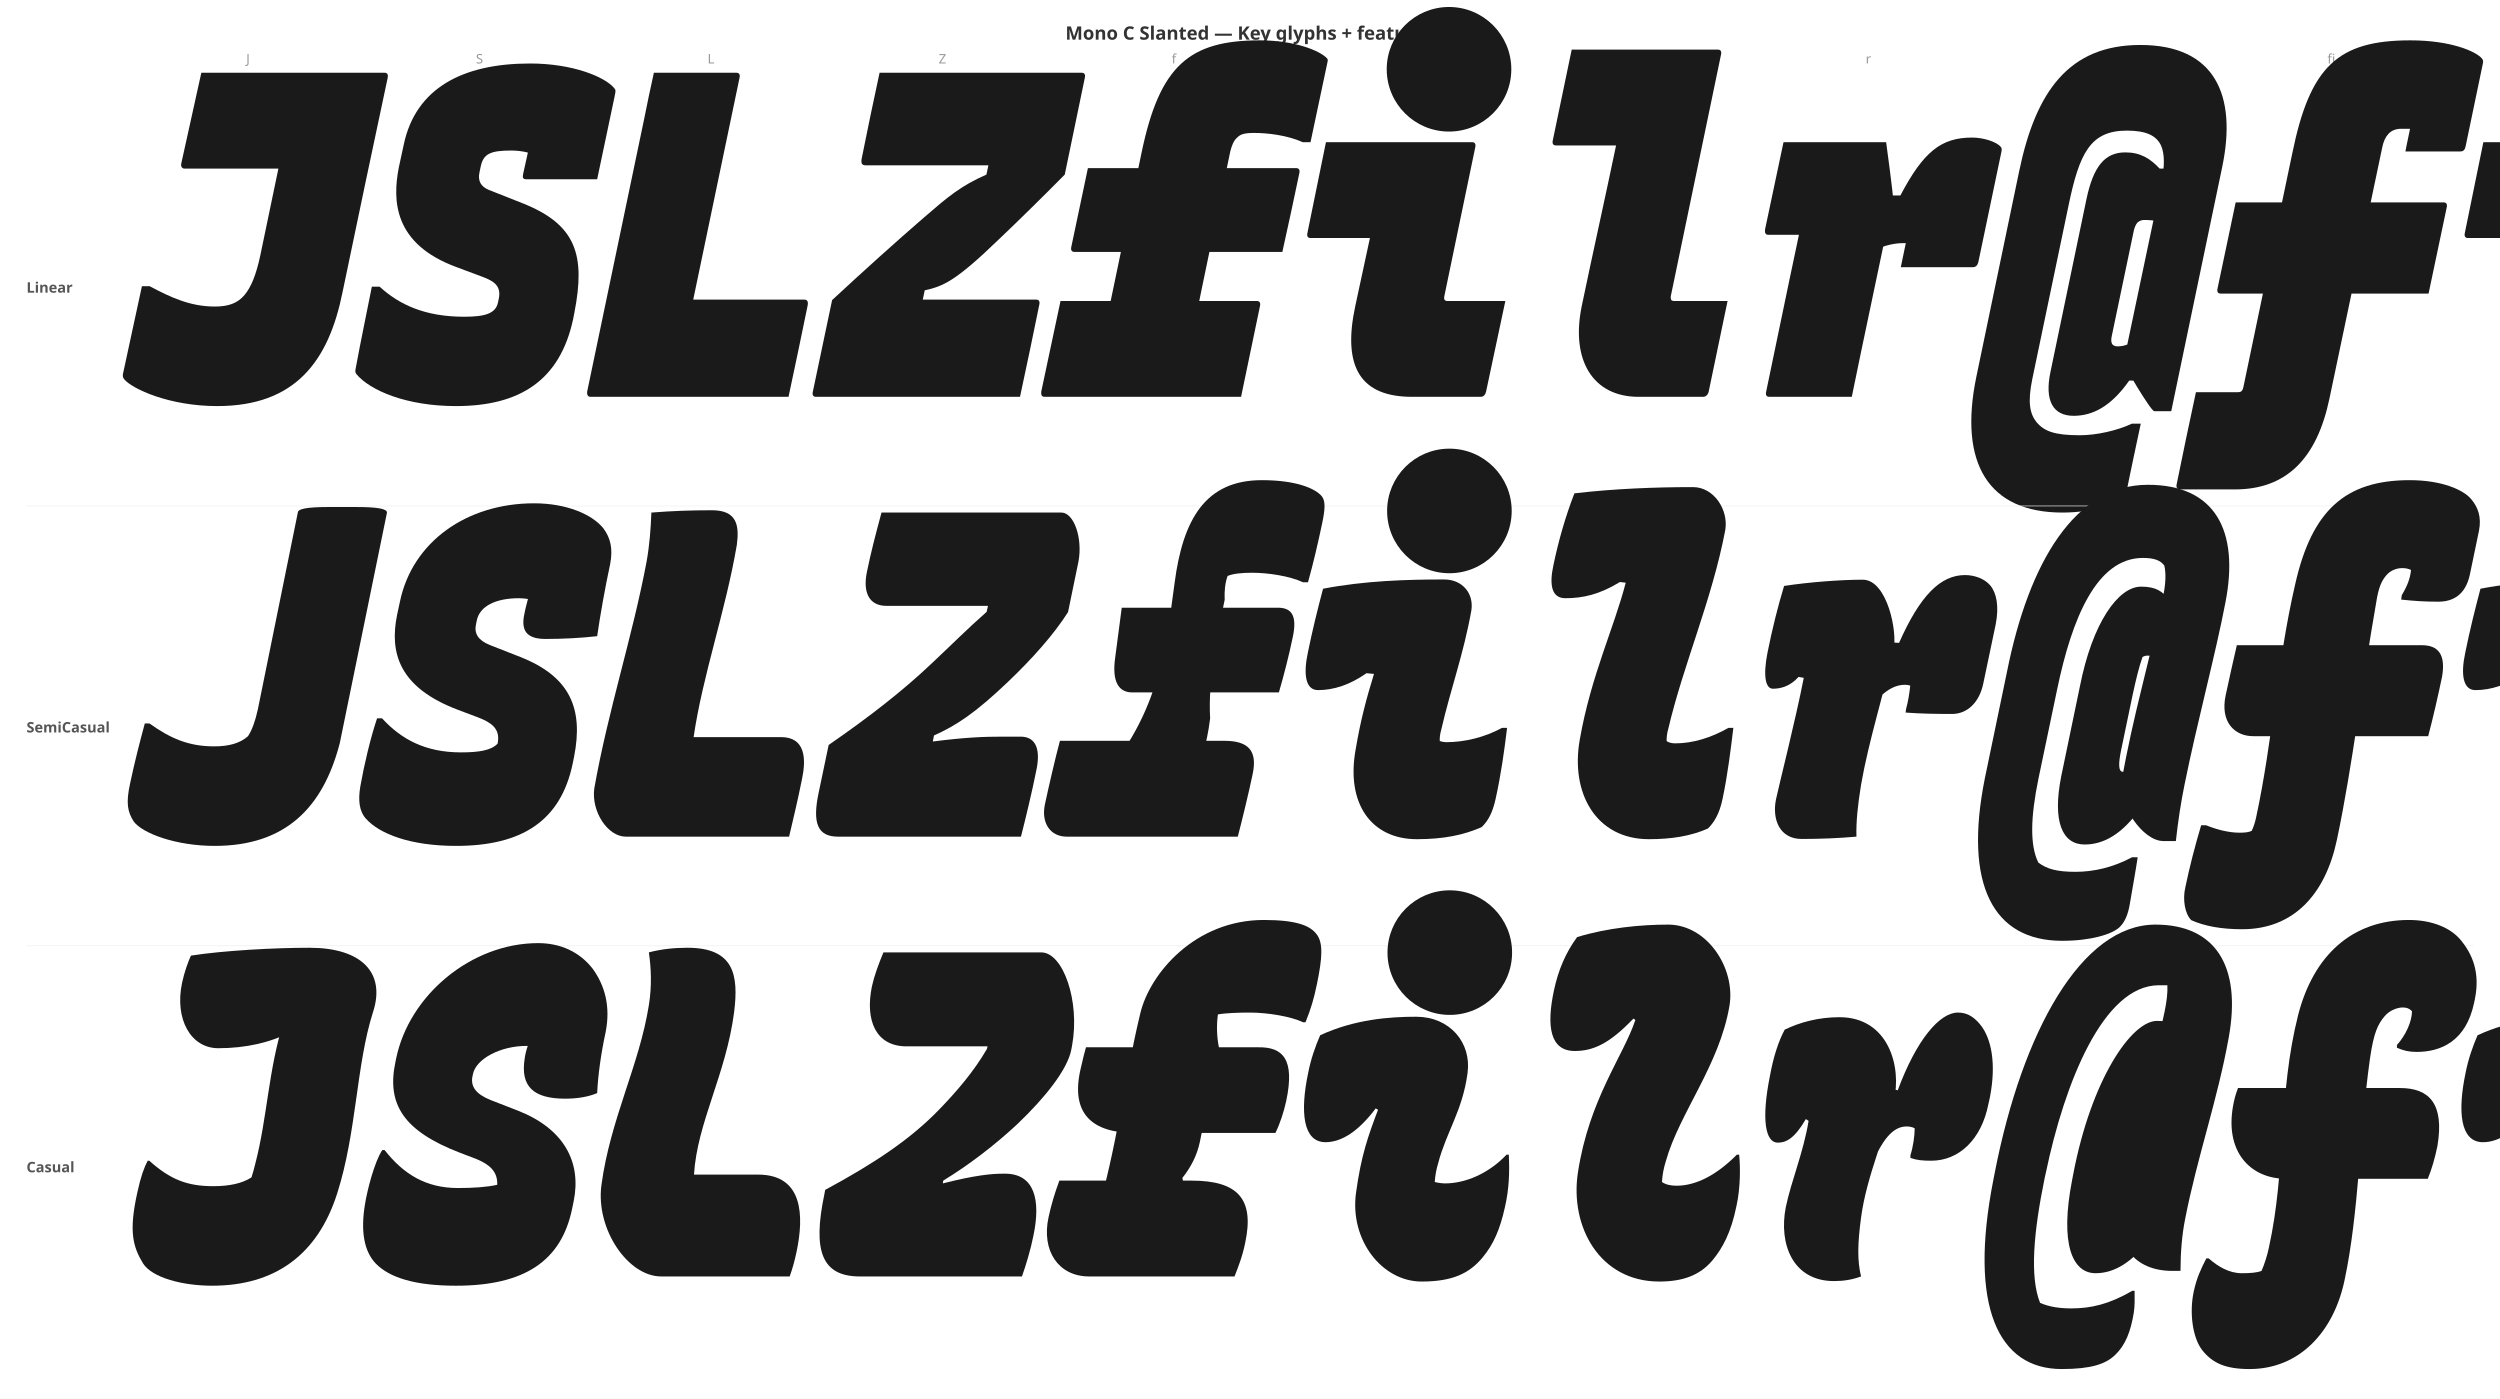
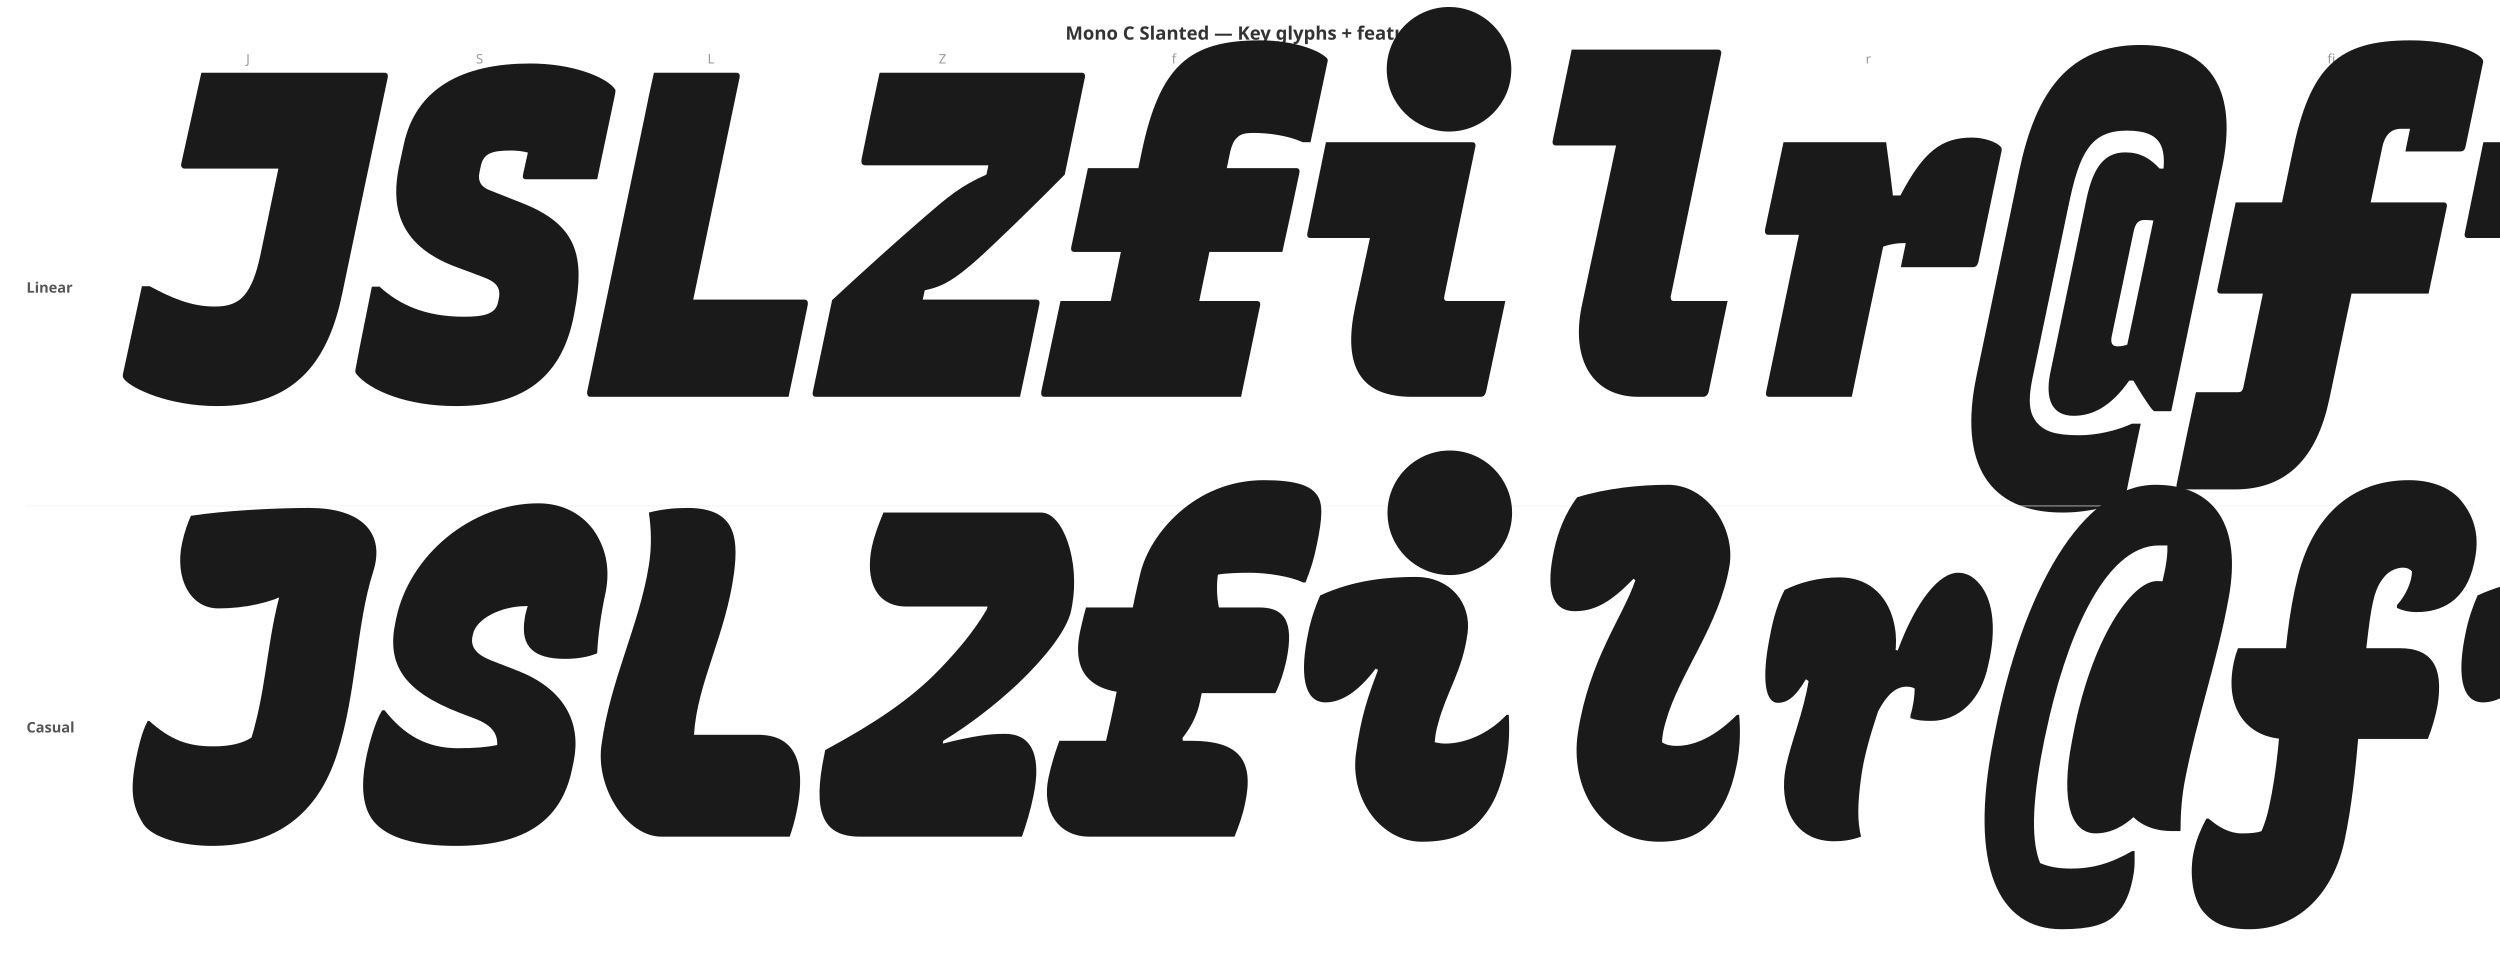
- <svg xmlns="http://www.w3.org/2000/svg" width="1890.0" height="1057.5" viewBox="0 0 1890.0 1057.5">
+ <svg xmlns="http://www.w3.org/2000/svg" width="1890.0" height="725.0" viewBox="0 0 1890.0 725.0">
  <rect width="100%" height="100%" fill="white" />
  <text x="945.0" y="30" text-anchor="middle" font-size="14" font-family="sans-serif" font-weight="bold" fill="#333">Mono C Slanted — Key glyphs + features</text>
  <text x="187.5" y="48" text-anchor="middle" font-size="10" font-family="sans-serif" fill="#999">J</text>
  <text x="362.5" y="48" text-anchor="middle" font-size="10" font-family="sans-serif" fill="#999">S</text>
  <text x="537.5" y="48" text-anchor="middle" font-size="10" font-family="sans-serif" fill="#999">L</text>
  <text x="712.5" y="48" text-anchor="middle" font-size="10" font-family="sans-serif" fill="#999">Z</text>
  <text x="887.5" y="48" text-anchor="middle" font-size="10" font-family="sans-serif" fill="#999">f</text>
  <text x="1062.5" y="48" text-anchor="middle" font-size="10" font-family="sans-serif" fill="#999">i</text>
  <text x="1237.5" y="48" text-anchor="middle" font-size="10" font-family="sans-serif" fill="#999">l</text>
  <text x="1412.5" y="48" text-anchor="middle" font-size="10" font-family="sans-serif" fill="#999">r</text>
  <text x="1587.5" y="48" text-anchor="middle" font-size="10" font-family="sans-serif" fill="#999">@</text>
  <text x="1762.5" y="48" text-anchor="middle" font-size="10" font-family="sans-serif" fill="#999">fi</text>
  <text x="20" y="221.25" font-size="11" font-family="sans-serif" font-weight="bold" fill="#555">Linear</text>
  <path d="M162.417 231.75C143.75 231.75 128.875 224.75 113.125 216.35H107.292C102.625 238.4 97.667 260.45 93.0 282.5C92.708 283.9 92.708 285.3 93.875 286.7C100.0 294.05 128.0 307.0 164.167 307.0C223.375 307.0 248.458 273.05 258.958 220.9C270.625 164.55 281.417 113.8 293.083 58.85C293.667 56.05 292.5 55 290.75 55C244.667 55 198.292 55 152.208 55C147.25 77.75 142.0 100.85 137.042 123.6C136.458 126.05 137.917 127.45 139.375 127.45C165.917 127.45 192.75 127.45 219.292 127.45L208.208 123.6L215.5 132.0L212.583 117.3C207.333 142.5 202.083 167.7 196.833 192.9C193.625 207.95 189.833 217.05 184.875 223.0C179.625 229.3 172.625 231.75 162.417 231.75Z" fill="#1a1a1a" />
  <path d="M400.708 48C349.375 48 314.375 66.9 305.333 108.9L301.542 126.4C296.583 151.6 297.458 184.5 345.292 202.0L363.083 208.65C371.542 211.8 379.417 214.95 377.083 225.8L376.5 228.6C374.75 237.0 366.875 239.45 350.833 239.45C321.375 239.45 301.833 230.35 286.958 216.7H281.125C277.042 237.35 272.667 258.0 268.875 278.65C268.583 280.05 268.292 281.45 269.458 282.85C279.667 295.1 307.083 307.0 344.708 307.0C392.833 307.0 423.458 287.75 433.375 240.85L434.25 236.3C442.708 192.9 435.708 169.8 395.167 153.7L369.5 143.55C363.667 141.1 361.042 136.9 362.5 130.25L363.375 126.05C365.417 116.25 370.667 113.8 386.708 113.8C394.875 113.8 403.333 115.9 408.0 119.05L401.583 104.0C399.542 113.1 397.5 122.2 395.458 131.65C394.875 134.45 395.458 135.5 397.792 135.5C414.125 135.5 433.667 135.5 451.458 135.5C455.833 114.85 460.208 93.85 464.583 73.2C465.458 68.65 465.75 68.3 464.292 66.55C457.292 58.15 433.083 48 400.708 48Z" fill="#1a1a1a" />
  <path d="M446.208 300.0H596.125C602.542 269.55 604.583 260.45 610.417 231.75C611.292 227.9 610.417 226.5 607.792 226.5H524.083C535.458 171.9 547.708 113.45 559.083 58.85C559.667 56.4 558.792 55 556.75 55C534.875 55 516.208 55 494.333 55C491.708 66.55 489.375 78.1 487.042 89.65C472.75 158.25 458.167 227.55 443.875 296.15C443.583 298.25 444.458 300.0 446.208 300.0Z" fill="#1a1a1a" />
  <path d="M771.125 300.0C776.083 276.9 781.042 253.45 785.708 230.35C786.292 227.9 785.417 226.5 783.375 226.5H757.708C737.292 226.5 722.417 226.5 697.625 226.5L699.083 219.5C713.083 216.35 722.125 212.85 755.083 181.0C770.542 166.3 786.583 150.55 804.958 132.0L820.125 58.85C820.708 56.4 819.833 55 817.792 55H664.958C659.708 79.5 655.917 97.35 651.542 119.4C650.667 123.6 651.542 125.0 654.75 125.0H711.917C730.583 125.0 721.833 125.0 747.208 125.0L745.75 132.0C726.5 140.4 716.583 148.8 698.792 164.2C676.917 183.1 653.292 204.45 629.083 226.85L614.5 296.15C613.917 298.6 614.792 300.0 616.833 300.0Z" fill="#1a1a1a" />
  <path d="M952.542 30.5C899.167 30.5 876.708 49.4 863.0 115.55C853.375 161.75 840.542 223.35 830.917 269.55H903.542L901.792 251.0C903.833 241.55 905.292 234.55 907.625 222.65C915.208 186.6 922.5 150.55 930.083 114.5C931.25 109.95 932.708 106.1 935.333 104.0C937.667 101.55 940.583 100.5 948.167 100.5C958.375 100.5 973.25 102.25 984.917 107.5H990.75C995.125 87.2 999.208 67.25 1003.583 46.95C1003.875 45.9 1003.875 44.85 1003.292 44.15C997.75 38.2 978.5 30.5 952.542 30.5ZM822.458 127.1C818.442 146.38 814.0 167.35 809.917 186.6C809.333 189.05 810.208 190.45 812.25 190.45H969.458C973.833 170.5 978.208 150.9 982.292 130.95C982.875 128.5 982.0 127.1 979.958 127.1ZM801.75 227.55C798.25 244.0 790.667 279.7 787.167 296.15C786.875 298.6 787.75 300.0 789.5 300.0H938.25C941.7 283.438 949.042 247.85 952.542 231.4C953.125 228.95 952.25 227.55 950.208 227.55Z" fill="#1a1a1a" />
  <path d="M1002.417 107.5C997.75 130.25 993.083 153.35 988.417 176.1C987.833 178.55 988.708 179.95 990.75 179.95C1002.417 179.95 1014.375 179.95 1026.042 179.95H1035.667C1031.875 197.1 1028.375 214.25 1024.583 231.4C1014.667 277.6 1028.667 300.0 1067.458 300.0C1084.667 300.0 1102.167 300.0 1119.375 300.0C1121.417 300.0 1122.875 298.6 1123.458 296.15C1128.417 273.4 1133.083 250.3 1138.042 227.55H1132.208C1119.667 227.55 1106.542 227.55 1094.0 227.55C1093.125 227.55 1092.542 227.2 1092.25 226.85C1091.667 226.15 1091.667 225.1 1091.958 223.7C1099.833 186.25 1107.417 148.8 1115.292 111.35C1115.875 108.9 1115.0 107.5 1112.958 107.5C1076.208 107.5 1039.167 107.5 1002.417 107.5ZM1048.366 52.375C1048.366 78.384 1069.449 99.468 1095.458 99.468C1121.468 99.468 1142.551 78.384 1142.551 52.375C1142.551 26.366 1121.468 5.283 1095.458 5.283C1069.449 5.283 1048.366 26.366 1048.366 52.375Z" fill="#1a1a1a" />
  <path d="M1188.208 37.5C1183.542 60.25 1178.583 83.35 1173.917 106.1C1173.333 108.55 1174.208 109.95 1176.25 109.95C1188.792 109.95 1201.625 109.95 1214.458 109.95H1221.75C1213.292 150.55 1204.25 190.8 1195.792 231.4C1187.333 272.35 1204.25 300.0 1238.667 300.0C1255.0 300.0 1271.333 300.0 1287.667 300.0C1289.417 300.0 1291.167 298.6 1291.75 296.15C1296.417 273.4 1301.375 250.3 1306.042 227.55H1300.5C1288.833 227.55 1277.167 227.55 1265.5 227.55C1264.625 227.55 1263.75 227.2 1263.458 226.85C1263.167 226.15 1262.875 225.1 1263.167 223.7C1275.708 163.15 1288.542 101.9 1301.083 41.35C1301.667 38.9 1300.792 37.5 1298.75 37.5C1262.0 37.5 1224.958 37.5 1188.208 37.5Z" fill="#1a1a1a" />
  <path d="M1348.333 107.5C1343.667 129.55 1339.0 151.6 1334.333 173.65C1334.042 176.1 1334.917 177.5 1336.667 177.5C1341.042 177.5 1349.5 177.5 1354.167 177.5H1360.0C1351.542 217.05 1335.792 293.7 1335.208 296.15C1334.625 298.6 1335.5 300.0 1337.542 300.0C1358.25 300.0 1379.25 300.0 1399.958 300.0C1402.292 288.8 1404.625 277.25 1406.958 266.05C1414.542 230.0 1422.125 193.95 1431.167 150.9C1431.75 150.2 1425.917 107.5 1425.917 107.5C1407.833 107.5 1373.125 107.5 1348.333 107.5ZM1490.958 104.0C1467.625 104.0 1454.208 114.5 1436.708 147.75H1419.792L1409.875 192.9C1421.25 186.25 1430.467 183.8 1439.042 183.8C1439.625 183.8 1440.5 183.8 1440.792 183.8C1439.625 189.05 1438.75 193.95 1437.583 199.2L1437.0 202.0C1455.375 202.0 1473.167 202.0 1491.542 202.0C1493.583 202.0 1495.042 200.6 1495.625 198.15L1513.125 114.5C1513.417 113.1 1513.417 112.05 1512.542 111.0C1509.333 107.15 1499.417 104.0 1490.958 104.0Z" fill="#1a1a1a" />
  <path d="M1526.542 129.2 1494.167 284.6C1480.458 350.75 1503.5 387.5 1559.208 387.5C1581.375 387.5 1601.5 381.2 1605.583 377.7C1606.167 377.0 1606.75 375.95 1607.042 374.9C1608.5 366.85 1616.667 328.35 1618.417 320.3H1611.708C1600.625 325.55 1584.875 329.05 1572.333 329.05C1552.792 329.05 1545.5 325.9 1539.667 319.25C1534.708 312.95 1532.667 304.55 1536.458 286.35L1563.875 155.1C1572.042 115.9 1580.208 98.75 1607.917 98.75C1622.792 98.75 1630.375 102.6 1633.875 110.3C1636.5 116.6 1636.5 125.7 1634.167 137.25C1623.083 190.45 1616.375 221.25 1605.292 274.45C1605.292 275.5 1626.0 310.85 1628.625 310.85H1641.458C1644.667 295.45 1647.875 280.05 1651.083 264.65C1660.708 218.45 1673.25 158.6 1679.958 126.4C1691.333 72.15 1674.708 34.0 1618.125 34.0C1564.167 34.0 1539.083 69 1526.542 129.2ZM1628.625 242.6C1618.417 255.55 1610.25 261.85 1600.917 261.85C1596.542 261.85 1595.375 259.05 1596.542 253.8L1613.167 174.35C1613.75 171.9 1614.625 169.8 1615.792 168.4C1617.25 167.0 1619.0 166.3 1621.042 166.3C1628.625 166.3 1636.792 167.7 1643.208 171.55L1652.542 127.45H1632.708C1625.417 119.75 1618.125 115.2 1606.75 115.2C1591.292 115.2 1582.542 125.7 1577.292 150.9L1550.167 281.1C1545.5 303.15 1552.208 314.35 1567.667 314.35C1581.667 314.35 1595.667 307.7 1609.667 287.75H1619.292Z" fill="#1a1a1a" />
  <path d="M1660.125 296.5C1655.167 319.6 1650.208 343.05 1645.542 366.15C1644.958 368.6 1646.125 370.0 1647.875 370.0C1660.708 370.0 1676.75 370.0 1689.583 370.0C1728.083 370.0 1751.417 347.25 1761.042 301.4C1773.875 240.15 1788.167 172.25 1801.0 111.35C1801.843 106.969 1803.512 103.462 1805.667 101.2C1808.184 98.557 1811.245 97.35 1815.583 97.35C1817.722 97.35 1819.861 97.35 1822.0 97.35C1820.833 102.6 1820.542 104.35 1819.375 109.95L1818.5 114.5C1833.759 114.5 1844.658 114.5 1859.917 114.5C1862.542 114.5 1863.417 113.1 1864.0 110.65L1877.125 47.65C1877.417 45.9 1877.125 45.2 1876.25 44.15C1871.875 38.9 1852.917 30.5 1822.292 30.5C1767.458 30.5 1746.458 50.1 1733.042 115.55C1720.792 173.65 1708.25 234.2 1696.0 292.65C1695.708 294.05 1695.417 294.75 1694.833 295.45C1694.25 296.15 1693.375 296.5 1691.625 296.5C1684.333 296.5 1674.125 296.5 1665.958 296.5ZM1690.167 153.0C1686.083 172.25 1680.542 198.85 1676.458 218.1C1675.875 220.55 1676.75 221.95 1678.792 221.95H1836.0C1840.083 202.7 1845.625 176.1 1849.708 156.85C1850.292 154.4 1849.417 153.0 1847.375 153.0ZM1877.417 107.5C1872.75 130.25 1868.083 153.35 1863.417 176.1C1862.833 178.55 1863.708 179.95 1865.75 179.95C1877.417 179.95 1889.375 179.95 1901.042 179.95H1910.667C1906.875 197.1 1903.375 214.25 1899.583 231.4C1889.667 277.6 1903.667 300.0 1942.458 300.0C1959.667 300.0 1977.167 300.0 1994.375 300.0C1996.417 300.0 1997.875 298.6 1998.458 296.15C2003.417 273.4 2008.083 250.3 2013.042 227.55H2007.208C1994.667 227.55 1981.542 227.55 1969.0 227.55C1968.125 227.55 1967.542 227.2 1967.25 226.85C1966.667 226.15 1966.667 225.1 1966.958 223.7C1974.833 186.25 1982.417 148.8 1990.292 111.35C1990.875 108.9 1990.0 107.5 1987.958 107.5C1951.208 107.5 1914.167 107.5 1877.417 107.5ZM1923.366 52.375C1923.366 78.384 1944.449 99.468 1970.458 99.468C1996.468 99.468 2017.551 78.384 2017.551 52.375C2017.551 26.366 1996.468 5.283 1970.458 5.283C1944.449 5.283 1923.366 26.366 1923.366 52.375Z" fill="#1a1a1a" />
  <line x1="20" y1="382.5" x2="1870.0" y2="382.5" stroke="#eee" stroke-width="0.5" />
-   <text x="20" y="553.75" font-size="11" font-family="sans-serif" font-weight="bold" fill="#555">SemiCasual</text>
-   <path d="M161.833 564.25C142.729 564.25 128.875 558.3 112.979 546.925H109.479C105.833 560.4 102.042 574.925 98.396 592.075C95.042 607.3 96.5 613.775 101.021 620.95C107.583 630.05 133.104 639.5 162.271 639.5C215.5 639.5 244.229 610.975 256.917 561.625C268.678 504.164 280.795 444.961 292.556 387.5C292.556 384.7 285.816 383.3 268.965 383.3C262.225 383.3 255.485 383.3 248.745 383.3C231.894 383.3 225.154 384.7 225.154 387.5C225.154 387.5 225.154 387.5 225.154 387.5C225.154 387.5 225.154 387.5 225.154 387.5C215.182 436.587 204.909 487.163 194.938 536.25C192.896 545.525 190.562 551.825 187.5 556.55C181.375 561.975 173.062 564.25 161.833 564.25Z" fill="#1a1a1a" />
-   <path d="M403.771 380.5C352.875 380.5 311.896 409.55 302.417 454.525L300.229 464.675C294.396 493.2 301.25 519.8 346.604 536.775L361.479 542.375C370.958 546.05 377.667 550.425 376.5 560.225L376.208 562.15C371.542 567.225 362.354 568.8 348.5 568.8C321.667 568.8 303.438 559.0 288.854 543.075H285.062C280.104 557.775 275.146 578.775 272.375 594.7C270.625 605.2 271.646 613.6 276.75 619.025C286.958 630.4 310.146 639.5 344.708 639.5C394.583 639.5 423.896 620.6 432.938 577.375L433.958 572.3C441.25 535.725 431.042 511.575 393.417 496.7L370.229 487.6C361.625 484.1 358.271 479.025 359.875 471.85L360.458 469.05C362.646 458.375 374.458 452.25 392.396 452.25C397.646 452.25 403.917 453.475 408.0 455.225L403.042 440.7C399.979 449.275 397.354 458.55 396.042 466.075C394.146 477.8 399.25 483.05 412.521 483.05C425.354 483.05 439.208 482.35 451.458 480.95C453.938 463.975 457.292 445.075 461.229 426.7C463.562 414.8 461.521 406.75 456.271 399.575C447.812 388.9 428.417 380.5 403.771 380.5Z" fill="#1a1a1a" />
-   <path d="M473.042 632.5C473.042 632.5 596.562 632.5 596.562 632.5C600.792 614.475 602.688 606.775 606.333 588.925C609.542 573.7 608.958 557.25 590.438 557.25C590.438 557.25 524.375 557.25 524.375 557.25C531.229 510.35 548.292 462.925 557.042 412.0C559.083 396.775 556.896 385.75 538.229 385.75C522.188 385.75 508.042 386.275 492.438 387.5C492.0 399.225 491.125 411.825 488.792 424.775C478.0 482.0 459.771 536.775 449.271 596.1C446.938 613.6 459.479 632.5 473.042 632.5Z" fill="#1a1a1a" />
-   <path d="M771.854 632.5C775.792 616.925 780.167 598.9 783.521 582.1C786.583 567.575 783.812 556.9 771.562 556.9C771.562 556.9 758.146 556.9 758.146 556.9C743.562 556.9 730.0 557.425 705.208 560.575C705.208 560.575 706.083 556.025 706.083 556.025C722.854 548.5 737.146 539.225 762.083 515.425C780.458 497.925 796.792 479.55 807.438 462.75C807.438 462.75 815.312 424.6 815.312 424.6C818.667 406.75 811.812 387.5 802.479 387.5C802.479 387.5 666.417 387.5 666.417 387.5C661.896 404.3 658.396 417.6 655.333 432.65C652.271 447.7 656.938 458.025 670.062 458.025C670.062 458.025 711.771 458.025 711.771 458.025C729.562 458.025 728.688 458.025 746.917 458.025C746.917 458.025 745.896 462.575 745.896 462.575C731.167 475.525 719.792 487.075 704.479 501.425C682.75 522.075 657.375 541.85 626.458 563.2C626.458 563.2 618.875 599.425 618.875 599.425C614.062 622.175 618.0 632.5 633.458 632.5C633.458 632.5 771.854 632.5 771.854 632.5Z" fill="#1a1a1a" />
-   <path d="M954.0 363.0C911.271 363.0 894.296 392.575 887.996 440.7C881.346 489.7 876.096 544.65 826.104 595.575C826.104 595.575 911.183 595.575 911.183 595.575C911.183 595.575 909.171 570.725 909.171 570.725C911.708 561.975 913.546 553.925 914.858 543.075C913.312 514.55 919.438 484.1 925.854 453.475C925.562 447.0 926.146 440.7 928.042 435.45C931.979 433.7 938.688 433.0 946.417 433.0C958.229 433.0 974.417 435.275 985.062 440.175C985.062 440.175 988.854 440.175 988.854 440.175C993.083 424.95 996.292 411.125 999.646 395.2C1001.688 385.4 1002.271 378.75 999.208 375.075C994.104 369.125 979.667 363.0 954.0 363.0ZM848.038 459.425C846.482 470.99 844.888 483.4 843.05 497.4C840.513 515.6 845.85 523.475 856.0 523.475C856.0 523.475 966.833 523.475 966.833 523.475C970.771 510.0 974.417 495.65 977.333 481.65C981.007 464.546 975.875 459.25 965.521 459.425C965.521 459.425 848.038 459.425 848.038 459.425ZM801.312 560.05C797.812 573.0 792.708 595.225 789.938 608.175C787.021 622.175 794.021 632.5 806.417 632.5C806.417 632.5 935.771 632.5 935.771 632.5C938.809 620.894 944.229 598.725 947.0 585.25C950.719 567.744 944.083 560.05 925.562 560.05C925.562 560.05 801.312 560.05 801.312 560.05Z" fill="#1a1a1a" />
-   <path d="M1000.229 445.075C996.146 460.475 992.062 476.925 988.708 493.55C985.309 509.503 986.812 521.725 996.438 521.725C1008.25 521.725 1020.646 517.7 1033.042 508.95C1033.042 508.95 1038.729 509.475 1038.729 509.475C1033.042 528.025 1028.678 544.043 1024.875 566.525C1017.438 607.475 1036.688 634.425 1071.104 634.425C1091.521 634.425 1106.542 631.275 1120.104 625.325C1125.208 620.425 1128.417 614.125 1130.604 604.325C1134.688 585.95 1137.18 568.214 1139.354 550.25C1139.354 550.25 1135.562 550.25 1135.562 550.25C1122.545 557.404 1107.119 561.1 1093.271 561.1C1091.812 561.1 1089.917 560.75 1088.458 560.225C1088.312 557.425 1088.75 554.625 1089.625 551.475C1096.625 521.025 1106.542 494.25 1112.375 461.35C1114.271 448.575 1105.521 438.075 1091.812 438.075C1063.289 438.075 1031.633 439.047 1000.229 445.075ZM1048.658 386.275C1048.658 386.275 1048.658 386.275 1048.658 386.275C1048.658 412.284 1069.741 433.368 1095.75 433.368C1121.759 433.368 1142.843 412.284 1142.843 386.275C1142.843 386.275 1142.843 386.275 1142.843 386.275C1142.843 360.266 1121.759 339.183 1095.75 339.183C1069.741 339.183 1048.658 360.266 1048.658 386.275Z" fill="#1a1a1a" />
-   <path d="M1190.25 372.975C1183.542 390.3 1178.292 408.5 1174.354 427.4C1171.146 442.275 1173.042 452.25 1183.396 452.25C1196.667 452.25 1209.208 449.45 1224.667 440.0C1224.667 440.0 1229.042 440.525 1229.042 440.525C1220.292 474.475 1202.792 510.875 1194.333 559.0C1187.042 599.775 1206.729 634.425 1246.542 634.425C1263.458 634.425 1278.188 632.15 1291.167 626.375C1295.688 622.0 1299.917 615.35 1302.25 603.975C1306.188 585.425 1308.521 565.825 1310.417 550.25C1310.417 550.25 1306.771 550.25 1306.771 550.25C1293.5 557.775 1279.792 561.975 1266.521 561.975C1264.042 561.975 1261.562 561.45 1259.958 560.225C1259.958 557.25 1260.25 554.275 1261.271 550.775C1272.646 502.3 1294.229 453.65 1304.292 400.8C1306.917 385.4 1295.688 368.25 1279.938 368.25C1251.208 368.25 1220.0 369.475 1190.25 372.975Z" fill="#1a1a1a" />
-   <path d="M1348.771 442.975C1344.104 458.375 1339.875 475.175 1336.229 493.375C1332.729 511.225 1334.771 520.675 1340.312 520.675C1345.562 520.675 1353.0 519.275 1359.708 511.75C1359.708 511.75 1363.646 512.45 1363.646 512.45C1357.521 543.95 1344.979 593.3 1342.646 604.325C1339.583 619.55 1345.417 634.25 1362.042 634.25C1376.042 634.25 1389.75 633.725 1403.458 632.5C1403.167 620.95 1404.479 608.7 1406.958 593.3C1412.792 559.7 1424.021 525.225 1431.458 491.45C1434.812 478.325 1426.792 438.25 1408.271 438.25C1391.354 438.25 1366.854 440.175 1348.771 442.975ZM1485.562 434.75C1467.042 434.75 1451.583 450.15 1435.688 486.025C1435.688 486.025 1425.042 485.325 1425.042 485.325C1425.042 485.325 1412.354 536.95 1412.354 536.95C1421.979 524.35 1430.525 517.7 1440.208 517.7C1441.375 517.7 1443.125 517.875 1444.146 518.4C1443.562 523.825 1442.542 530.475 1440.938 536.25C1440.938 536.25 1440.646 538.7 1440.646 538.7C1452.312 539.575 1463.396 539.75 1475.792 539.75C1487.312 539.75 1496.5 531.0 1499.417 516.475C1499.417 516.475 1508.75 472.025 1508.75 472.025C1511.375 458.55 1509.479 448.4 1504.667 442.625C1500.438 437.55 1492.854 434.75 1485.562 434.75Z" fill="#1a1a1a" />
-   <path d="M1517.354 507.55C1517.354 507.55 1500.583 588.225 1500.583 588.225C1484.25 669.425 1507.146 711.25 1558.917 711.25C1581.229 711.25 1596.688 706.175 1602.229 701.1C1606.458 697.075 1608.792 691.3 1610.104 683.6C1611.271 676.775 1615.208 654.55 1616.083 648.075C1616.083 648.075 1611.854 648.075 1611.854 648.075C1597.562 655.775 1582.833 659.1 1569.125 659.1C1555.125 659.1 1547.396 657.0 1540.979 652.1C1534.562 639.15 1535.0 618.15 1541.125 588.4C1541.125 588.4 1555.271 520.85 1555.271 520.85C1566.354 467.65 1585.021 421.8 1620.021 421.8C1628.771 421.8 1633.438 423.725 1636.208 427.575C1637.667 433.525 1637.229 441.575 1635.333 450.85C1624.833 501.425 1612.583 540.45 1603.833 591.2C1601.646 608.35 1619.729 635.825 1635.479 635.825C1635.479 635.825 1644.958 635.825 1644.958 635.825C1646.562 621.125 1648.75 606.6 1651.521 593.125C1660.854 546.75 1674.854 495.125 1682.438 455.4C1693.083 400.975 1674.562 366.5 1623.812 366.5C1568.833 366.5 1533.979 424.6 1517.354 507.55ZM1635.625 559.0C1624.396 573.35 1613.75 583.5 1605.0 583.5C1601.354 583.5 1601.5 577.2 1603.542 567.225C1603.542 567.225 1612.146 525.925 1612.146 525.925C1614.917 512.975 1617.25 503.7 1619.729 496.7C1621.042 496.0 1622.062 495.65 1623.667 495.65C1628.917 495.65 1635.042 497.05 1640.583 501.425C1640.583 501.425 1651.958 453.475 1651.958 453.475C1651.958 453.475 1640.0 453.475 1640.0 453.475C1634.896 447.175 1630.083 443.5 1618.708 443.5C1601.354 443.5 1581.812 470.8 1572.333 519.275C1572.333 519.275 1558.333 586.65 1558.333 586.65C1551.333 621.65 1559.354 638.45 1575.979 638.45C1590.125 638.45 1604.271 630.925 1618.417 610.8C1618.417 610.8 1625.271 610.8 1625.271 610.8C1625.271 610.8 1635.625 559.0 1635.625 559.0Z" fill="#1a1a1a" />
-   <path d="M1664.062 623.925C1659.396 639.675 1655.458 654.725 1652.104 670.825C1649.917 680.275 1651.812 690.95 1656.625 695.675C1666.833 700.225 1679.521 702.5 1695.125 702.5C1733.333 702.5 1757.833 676.95 1766.729 634.775C1778.688 578.25 1785.979 514.375 1796.333 455.925C1798.213 443.584 1800.652 438.856 1804.208 434.75C1807.509 430.978 1812.102 429.5 1816.021 429.5C1818.549 429.5 1820.639 429.85 1822.729 430.9C1822.146 437.375 1819.667 443.5 1815.729 449.975C1815.729 449.975 1815.292 453.3 1815.292 453.3C1825.254 454.35 1832.891 454.875 1843.438 454.875C1853.938 454.875 1863.854 450.15 1867.208 434.4C1867.208 434.4 1874.062 401.5 1874.062 401.5C1876.25 390.65 1873.188 383.3 1868.229 377.35C1862.25 370.175 1845.804 363.0 1821.708 363.0C1772.854 363.0 1747.771 386.1 1735.229 441.4C1721.414 500.921 1718.367 558.885 1705.625 617.975C1704.896 621.475 1703.729 625.15 1702.271 628.125C1700.218 629.179 1697.119 629.525 1693.229 629.525C1684.771 629.525 1675.583 627.075 1667.854 623.925C1667.854 623.925 1664.062 623.925 1664.062 623.925ZM1691.042 487.775C1688.417 498.975 1685.208 513.5 1682.583 525.75C1678.354 545.7 1689.188 556.55 1703.438 556.55C1703.438 556.55 1835.708 556.55 1835.708 556.55C1839.208 543.425 1843.292 525.575 1846.208 511.575C1849.125 494.6 1843.146 487.775 1830.896 487.775C1830.896 487.775 1691.042 487.775 1691.042 487.775ZM1875.229 445.075C1871.146 460.475 1867.062 476.925 1863.708 493.55C1860.309 509.503 1861.812 521.725 1871.438 521.725C1883.25 521.725 1895.646 517.7 1908.042 508.95C1908.042 508.95 1913.729 509.475 1913.729 509.475C1908.042 528.025 1903.678 544.043 1899.875 566.525C1892.438 607.475 1911.688 634.425 1946.104 634.425C1966.521 634.425 1981.542 631.275 1995.104 625.325C2000.208 620.425 2003.417 614.125 2005.604 604.325C2009.688 585.95 2012.18 568.214 2014.354 550.25C2014.354 550.25 2010.562 550.25 2010.562 550.25C1997.545 557.404 1982.119 561.1 1968.271 561.1C1966.812 561.1 1964.917 560.75 1963.458 560.225C1963.312 557.425 1963.75 554.625 1964.625 551.475C1971.625 521.025 1981.542 494.25 1987.375 461.35C1989.271 448.575 1980.521 438.075 1966.812 438.075C1938.289 438.075 1906.633 439.047 1875.229 445.075ZM1923.658 386.275C1923.658 386.275 1923.658 386.275 1923.658 386.275C1923.658 412.284 1944.741 433.368 1970.75 433.368C1996.759 433.368 2017.843 412.284 2017.843 386.275C2017.843 386.275 2017.843 386.275 2017.843 386.275C2017.843 360.266 1996.759 339.183 1970.75 339.183C1944.741 339.183 1923.658 360.266 1923.658 386.275Z" fill="#1a1a1a" />
-   <line x1="20" y1="715.0" x2="1870.0" y2="715.0" stroke="#eee" stroke-width="0.5" />
-   <text x="20" y="886.25" font-size="11" font-family="sans-serif" font-weight="bold" fill="#555">Casual</text>
-   <path d="M161.25 896.75C141.708 896.75 128.875 891.85 112.833 877.5H111.667C109.042 882.4 106.417 889.4 103.792 901.65C97.375 930.7 100.292 942.25 108.167 955.2C115.167 966.05 138.208 972.0 160.375 972.0C207.625 972.0 240.0 948.9 254.875 902.35C269.75 855.8 269.167 805.4 282.0 765.15C291.625 735.75 273.833 716.5 233.875 716.5C207.625 716.5 168.833 718.6 144.333 722.45C142.0 727.7 139.464 734.589 137.625 743.1C131.906 770.209 144.042 792.45 165.042 792.45C185.75 792.45 205.2 788.141 221.042 779.5L210.833 774.6L215.208 786.15L214.333 772.85C202.958 808.2 202.083 844.95 193.042 879.6C192.167 883.1 191.292 886.6 190.125 890.1C183.125 894.65 173.5 896.75 161.25 896.75Z" fill="#1a1a1a" />
-   <path d="M406.833 713.0C356.375 713.0 309.417 752.2 299.5 800.15L298.917 802.95C292.208 834.8 305.042 855.1 347.917 871.55L359.875 876.1C370.375 880.3 375.917 885.9 375.917 894.65V895.7C368.333 897.45 357.833 898.15 346.167 898.15C321.958 898.15 305.042 887.65 290.75 869.45H289.0C283.167 878.2 277.625 899.55 275.875 910.75C272.667 930.35 275.0 945.75 284.042 955.2C294.25 965.7 313.208 972.0 344.708 972.0C396.333 972.0 424.333 953.45 432.5 913.9L433.667 908.3C439.792 878.55 426.375 853.35 391.667 839.7L370.958 831.65C359.583 827.1 355.5 821.15 357.25 813.45L357.542 812.05C359.875 800.5 378.25 790.7 398.083 790.7C400.417 790.7 404.5 791.05 408.0 791.4L404.5 777.4C400.417 785.45 397.208 794.9 396.625 800.5C393.417 821.15 403.042 830.6 427.25 830.6C436.583 830.6 444.75 829.2 451.458 826.4C452.042 813.1 454.375 796.3 457.875 780.2C461.667 760.95 457.292 745.2 448.25 732.6C438.333 719.65 423.75 713.0 406.833 713.0Z" fill="#1a1a1a" />
-   <path d="M499.875 965.0H597.0C599.042 959.4 600.792 953.1 602.25 946.1C607.792 919.5 607.5 888.0 573.083 888.0H524.667C527.0 848.8 548.875 812.4 555.0 765.15C558.5 737.15 555.0 716.5 519.708 716.5C509.5 716.5 499.875 717.55 490.542 720.0C492.292 731.9 492.875 745.55 490.542 759.9C483.25 805.75 461.375 846.0 454.667 896.05C450.292 928.95 474.5 965.0 499.875 965.0Z" fill="#1a1a1a" />
-   <path d="M772.583 965.0C775.5 956.95 779.292 944.35 781.333 933.85C786.875 907.25 782.208 887.3 759.75 887.3H758.583C749.833 887.3 737.583 888.35 712.792 894.65L713.083 892.55C732.625 880.65 752.167 865.6 769.083 849.85C790.375 829.55 807.0 808.55 809.917 793.5L810.5 790.35C816.625 757.1 803.792 720.0 787.167 720.0H667.875C664.083 729.1 660.875 737.85 659.125 745.9C653.875 771.8 662.333 791.05 685.375 791.05H711.625C728.542 791.05 735.542 791.05 746.625 791.05L746.042 793.15C735.833 810.65 723.0 825.35 710.167 838.65C688.583 861.05 661.458 879.25 623.833 899.55L623.25 902.7C614.208 945.75 621.208 965.0 650.083 965.0Z" fill="#1a1a1a" />
-   <path d="M955.458 695.5C903.542 695.5 869.417 735.75 862.125 765.85C849.583 817.65 844.917 865.95 828.292 921.6H898.875L893.917 890.45C900.333 882.4 905.0 873.3 907.042 863.5C911.417 842.5 916.375 817.65 921.625 792.45C919.875 784.05 919.583 775.3 920.75 766.9C926.292 765.85 936.792 765.5 944.667 765.5C958.083 765.5 975.583 768.3 985.208 772.85H986.958C991.042 762.7 993.375 755.0 995.708 743.45C999.5 724.9 1000.667 712.65 995.125 706.0C990.458 700.05 980.833 695.5 955.458 695.5ZM821.0 791.75C819.833 795.6 818.958 799.45 816.917 808.2C809.042 842.15 825.958 856.5 857.75 856.5H964.208C967.708 849.5 970.625 840.4 972.375 832.35C979.138 800.593 969.75 791.4 951.083 791.75ZM800.875 892.55C797.375 902.0 794.75 910.75 792.708 920.2C787.167 945.75 800.292 965.0 823.333 965.0H933.292C935.917 958.35 939.417 949.6 941.458 939.1C948.313 906.539 935.917 892.55 900.917 892.55Z" fill="#1a1a1a" />
-   <path d="M998.042 782.65C994.542 790.7 991.042 800.5 989.0 811.0C982.786 840.456 984.917 863.5 1002.125 863.5C1014.083 863.5 1026.917 855.45 1040.042 837.95L1041.792 839.0C1034.208 858.95 1028.981 873.836 1025.167 901.65C1020.208 937.35 1044.708 968.85 1074.75 968.85C1098.375 968.85 1110.917 962.55 1120.833 950.65C1129.0 940.85 1133.958 929.65 1137.75 912.5C1140.958 898.5 1141.277 886.128 1140.667 872.95H1138.917C1125.424 887.258 1107.697 894.65 1092.542 894.65C1090.5 894.65 1087.292 894.3 1084.667 893.6C1084.958 888.7 1085.833 884.15 1087.292 879.25C1093.417 855.8 1105.667 839.7 1109.458 811.35C1112.667 788.25 1096.042 768.65 1070.667 768.65C1050.37 768.65 1024.1 770.594 998.042 782.65ZM1048.949 720.175C1048.949 746.184 1070.032 767.267 1096.042 767.267C1122.051 767.267 1143.134 746.184 1143.134 720.175C1143.134 694.166 1122.051 673.082 1096.042 673.082C1070.032 673.082 1048.949 694.166 1048.949 720.175Z" fill="#1a1a1a" />
-   <path d="M1192.292 708.45C1183.542 720.35 1178.0 733.65 1174.792 748.7C1168.958 776.0 1171.875 794.55 1190.542 794.55C1204.542 794.55 1216.792 788.95 1234.875 770.05L1236.333 771.1C1227.292 798.4 1201.333 830.95 1192.875 886.6C1186.75 927.2 1209.208 968.85 1254.417 968.85C1271.917 968.85 1285.042 964.3 1294.667 952.75C1301.958 944.0 1308.667 932.1 1312.75 911.8C1315.958 897.45 1315.667 881.35 1314.792 872.95H1313.042C1298.167 888.0 1282.417 896.4 1267.542 896.4C1263.458 896.4 1259.375 895.7 1256.458 893.6C1256.75 888.35 1257.625 883.45 1259.375 877.85C1269.583 841.45 1299.917 805.4 1307.5 760.25C1312.167 731.9 1290.583 699.0 1261.125 699.0C1240.417 699.0 1215.042 701.45 1192.292 708.45Z" fill="#1a1a1a" />
-   <path d="M1349.208 778.45C1344.542 787.2 1340.75 798.75 1338.125 813.1C1331.417 846.35 1334.625 863.85 1343.958 863.85C1350.083 863.85 1356.5 861.05 1365.25 846.0L1367.292 847.4C1363.5 870.85 1354.167 892.9 1350.083 912.5C1344.542 940.5 1355.333 968.5 1386.542 968.5C1393.833 968.5 1400.25 967.45 1406.958 965.0C1404.042 953.1 1404.333 940.15 1406.958 920.55C1411.042 889.4 1425.917 856.5 1431.75 832.0C1437.875 806.45 1427.667 769.0 1390.625 769.0C1374.875 769.0 1360.583 772.85 1349.208 778.45ZM1480.167 765.5C1466.458 765.5 1448.958 785.8 1434.667 824.3L1430.292 822.9L1414.833 881.0C1422.708 862.45 1430.583 851.6 1441.375 851.6C1443.125 851.6 1445.75 851.95 1447.5 853.0C1447.5 858.6 1446.333 867.0 1444.292 873.3V875.4C1449.25 877.15 1453.625 877.5 1460.042 877.5C1481.042 877.5 1497.958 861.4 1503.208 834.8L1504.375 829.55C1509.333 804.0 1505.542 784.75 1496.792 774.25C1491.542 767.95 1486.292 765.5 1480.167 765.5Z" fill="#1a1a1a" />
-   <path d="M1508.167 885.9 1507.0 891.85C1488.042 988.1 1510.792 1035.0 1558.625 1035.0C1581.083 1035.0 1591.875 1031.15 1598.875 1024.5C1606.75 1017.15 1610.833 1006.65 1613.167 992.3C1614.042 986.7 1613.75 980.75 1613.75 975.85H1612.0C1594.5 986.0 1580.792 989.15 1565.917 989.15C1557.458 989.15 1549.292 988.1 1542.292 984.95C1534.417 965.35 1537.333 931.75 1545.792 890.45L1546.667 886.6C1560.667 819.4 1589.833 744.85 1632.125 744.85C1634.75 744.85 1636.5 744.85 1638.542 744.85C1638.833 750.45 1637.958 757.45 1636.5 764.45C1626.583 812.4 1608.792 859.65 1602.375 907.95C1598.0 941.2 1613.458 960.8 1642.333 960.8H1648.458C1648.458 946.8 1649.625 933.15 1651.958 921.6C1661.0 875.05 1676.458 831.65 1684.917 784.4C1694.833 729.8 1674.417 699.0 1629.5 699.0C1573.5 699.0 1528.875 780.2 1508.167 885.9ZM1642.625 875.4C1630.375 891.15 1617.25 905.15 1609.083 905.15C1606.167 905.15 1607.625 895.35 1610.542 880.65L1611.125 877.5C1616.083 854.05 1619.875 837.6 1623.667 825.0C1624.833 825.0 1625.125 825.0 1626.292 825.0C1629.208 825.0 1633.292 826.4 1637.958 831.3L1651.375 779.5H1647.292C1644.375 774.6 1642.042 771.8 1630.667 771.8C1611.417 771.8 1581.083 815.9 1567.375 887.65L1566.5 892.2C1557.167 940.15 1566.5 962.55 1584.292 962.55C1598.583 962.55 1612.875 954.15 1627.167 933.85H1631.25Z" fill="#1a1a1a" />
-   <path d="M1668.0 951.35C1663.625 959.75 1660.708 966.4 1658.667 975.5C1654.875 991.95 1657.5 1011.9 1665.375 1021.35C1672.958 1030.45 1682.292 1035.0 1700.667 1035.0C1738.583 1035.0 1764.25 1006.65 1772.417 968.15C1783.5 916.35 1783.792 856.5 1791.667 800.5C1794.583 780.2 1797.792 774.25 1802.75 768.3C1806.833 763.4 1812.958 761.65 1816.458 761.65C1819.375 761.65 1821.417 762.35 1823.458 764.45C1823.458 772.15 1818.792 782.65 1812.083 790.0V792.1C1816.75 794.2 1821.125 795.25 1826.958 795.25C1845.333 795.25 1864.292 787.2 1870.417 758.15L1871.0 755.35C1875.083 735.4 1869.25 721.4 1860.208 710.55C1852.625 701.45 1838.692 695.5 1821.125 695.5C1778.25 695.5 1749.083 722.1 1737.417 767.25C1722.036 828.191 1728.485 883.57 1715.25 943.3C1714.083 948.9 1712.042 955.55 1709.708 960.8C1706.186 962.209 1700.864 962.55 1694.833 962.55C1685.208 962.55 1677.042 957.65 1669.75 951.35ZM1691.917 822.55C1690.75 825.7 1689.875 828.15 1688.708 833.4C1680.833 870.85 1701.627 891.15 1728.083 891.15H1835.417C1838.333 884.15 1840.958 875.05 1842.708 866.3C1847.958 834.8 1836.875 822.55 1814.417 822.55ZM1873.042 782.65C1869.542 790.7 1866.042 800.5 1864.0 811.0C1857.786 840.456 1859.917 863.5 1877.125 863.5C1889.083 863.5 1901.917 855.45 1915.042 837.95L1916.792 839.0C1909.208 858.95 1903.981 873.836 1900.167 901.65C1895.208 937.35 1919.708 968.85 1949.75 968.85C1973.375 968.85 1985.917 962.55 1995.833 950.65C2004.0 940.85 2008.958 929.65 2012.75 912.5C2015.958 898.5 2016.277 886.128 2015.667 872.95H2013.917C2000.424 887.258 1982.697 894.65 1967.542 894.65C1965.5 894.65 1962.292 894.3 1959.667 893.6C1959.958 888.7 1960.833 884.15 1962.292 879.25C1968.417 855.8 1980.667 839.7 1984.458 811.35C1987.667 788.25 1971.042 768.65 1945.667 768.65C1925.37 768.65 1899.1 770.594 1873.042 782.65ZM1923.949 720.175C1923.949 746.184 1945.032 767.267 1971.042 767.267C1997.051 767.267 2018.134 746.184 2018.134 720.175C2018.134 694.166 1997.051 673.082 1971.042 673.082C1945.032 673.082 1923.949 694.166 1923.949 720.175Z" fill="#1a1a1a" />
+   <text x="20" y="553.75" font-size="11" font-family="sans-serif" font-weight="bold" fill="#555">Casual</text>
+   <path d="M161.25 564.25C141.708 564.25 128.875 559.35 112.833 545.0H111.667C109.042 549.9 106.417 556.9 103.792 569.15C97.375 598.2 100.292 609.75 108.167 622.7C115.167 633.55 138.208 639.5 160.375 639.5C207.625 639.5 240.0 616.4 254.875 569.85C269.75 523.3 269.167 472.9 282.0 432.65C291.625 403.25 273.833 384.0 233.875 384.0C207.625 384.0 168.833 386.1 144.333 389.95C142.0 395.2 139.464 402.089 137.625 410.6C131.906 437.709 144.042 459.95 165.042 459.95C185.75 459.95 205.2 455.641 221.042 447.0L210.833 442.1L215.208 453.65L214.333 440.35C202.958 475.7 202.083 512.45 193.042 547.1C192.167 550.6 191.292 554.1 190.125 557.6C183.125 562.15 173.5 564.25 161.25 564.25Z" fill="#1a1a1a" />
+   <path d="M406.833 380.5C356.375 380.5 309.417 419.7 299.5 467.65L298.917 470.45C292.208 502.3 305.042 522.6 347.917 539.05L359.875 543.6C370.375 547.8 375.917 553.4 375.917 562.15V563.2C368.333 564.95 357.833 565.65 346.167 565.65C321.958 565.65 305.042 555.15 290.75 536.95H289.0C283.167 545.7 277.625 567.05 275.875 578.25C272.667 597.85 275.0 613.25 284.042 622.7C294.25 633.2 313.208 639.5 344.708 639.5C396.333 639.5 424.333 620.95 432.5 581.4L433.667 575.8C439.792 546.05 426.375 520.85 391.667 507.2L370.958 499.15C359.583 494.6 355.5 488.65 357.25 480.95L357.542 479.55C359.875 468.0 378.25 458.2 398.083 458.2C400.417 458.2 404.5 458.55 408.0 458.9L404.5 444.9C400.417 452.95 397.208 462.4 396.625 468.0C393.417 488.65 403.042 498.1 427.25 498.1C436.583 498.1 444.75 496.7 451.458 493.9C452.042 480.6 454.375 463.8 457.875 447.7C461.667 428.45 457.292 412.7 448.25 400.1C438.333 387.15 423.75 380.5 406.833 380.5Z" fill="#1a1a1a" />
+   <path d="M499.875 632.5H597.0C599.042 626.9 600.792 620.6 602.25 613.6C607.792 587.0 607.5 555.5 573.083 555.5H524.667C527.0 516.3 548.875 479.9 555.0 432.65C558.5 404.65 555.0 384.0 519.708 384.0C509.5 384.0 499.875 385.05 490.542 387.5C492.292 399.4 492.875 413.05 490.542 427.4C483.25 473.25 461.375 513.5 454.667 563.55C450.292 596.45 474.5 632.5 499.875 632.5Z" fill="#1a1a1a" />
+   <path d="M772.583 632.5C775.5 624.45 779.292 611.85 781.333 601.35C786.875 574.75 782.208 554.8 759.75 554.8H758.583C749.833 554.8 737.583 555.85 712.792 562.15L713.083 560.05C732.625 548.15 752.167 533.1 769.083 517.35C790.375 497.05 807.0 476.05 809.917 461.0L810.5 457.85C816.625 424.6 803.792 387.5 787.167 387.5H667.875C664.083 396.6 660.875 405.35 659.125 413.4C653.875 439.3 662.333 458.55 685.375 458.55H711.625C728.542 458.55 735.542 458.55 746.625 458.55L746.042 460.65C735.833 478.15 723.0 492.85 710.167 506.15C688.583 528.55 661.458 546.75 623.833 567.05L623.25 570.2C614.208 613.25 621.208 632.5 650.083 632.5Z" fill="#1a1a1a" />
+   <path d="M955.458 363.0C903.542 363.0 869.417 403.25 862.125 433.35C849.583 485.15 844.917 533.45 828.292 589.1H898.875L893.917 557.95C900.333 549.9 905.0 540.8 907.042 531.0C911.417 510.0 916.375 485.15 921.625 459.95C919.875 451.55 919.583 442.8 920.75 434.4C926.292 433.35 936.792 433.0 944.667 433.0C958.083 433.0 975.583 435.8 985.208 440.35H986.958C991.042 430.2 993.375 422.5 995.708 410.95C999.5 392.4 1000.667 380.15 995.125 373.5C990.458 367.55 980.833 363.0 955.458 363.0ZM821.0 459.25C819.833 463.1 818.958 466.95 816.917 475.7C809.042 509.65 825.958 524.0 857.75 524.0H964.208C967.708 517.0 970.625 507.9 972.375 499.85C979.138 468.093 969.75 458.9 951.083 459.25ZM800.875 560.05C797.375 569.5 794.75 578.25 792.708 587.7C787.167 613.25 800.292 632.5 823.333 632.5H933.292C935.917 625.85 939.417 617.1 941.458 606.6C948.313 574.039 935.917 560.05 900.917 560.05Z" fill="#1a1a1a" />
+   <path d="M998.042 450.15C994.542 458.2 991.042 468.0 989.0 478.5C982.786 507.956 984.917 531.0 1002.125 531.0C1014.083 531.0 1026.917 522.95 1040.042 505.45L1041.792 506.5C1034.208 526.45 1028.981 541.336 1025.167 569.15C1020.208 604.85 1044.708 636.35 1074.75 636.35C1098.375 636.35 1110.917 630.05 1120.833 618.15C1129.0 608.35 1133.958 597.15 1137.75 580.0C1140.958 566.0 1141.277 553.628 1140.667 540.45H1138.917C1125.424 554.758 1107.697 562.15 1092.542 562.15C1090.5 562.15 1087.292 561.8 1084.667 561.1C1084.958 556.2 1085.833 551.65 1087.292 546.75C1093.417 523.3 1105.667 507.2 1109.458 478.85C1112.667 455.75 1096.042 436.15 1070.667 436.15C1050.37 436.15 1024.1 438.094 998.042 450.15ZM1048.949 387.675C1048.949 413.684 1070.032 434.767 1096.042 434.767C1122.051 434.767 1143.134 413.684 1143.134 387.675C1143.134 361.666 1122.051 340.583 1096.042 340.583C1070.032 340.583 1048.949 361.666 1048.949 387.675Z" fill="#1a1a1a" />
+   <path d="M1192.292 375.95C1183.542 387.85 1178.0 401.15 1174.792 416.2C1168.958 443.5 1171.875 462.05 1190.542 462.05C1204.542 462.05 1216.792 456.45 1234.875 437.55L1236.333 438.6C1227.292 465.9 1201.333 498.45 1192.875 554.1C1186.75 594.7 1209.208 636.35 1254.417 636.35C1271.917 636.35 1285.042 631.8 1294.667 620.25C1301.958 611.5 1308.667 599.6 1312.75 579.3C1315.958 564.95 1315.667 548.85 1314.792 540.45H1313.042C1298.167 555.5 1282.417 563.9 1267.542 563.9C1263.458 563.9 1259.375 563.2 1256.458 561.1C1256.75 555.85 1257.625 550.95 1259.375 545.35C1269.583 508.95 1299.917 472.9 1307.5 427.75C1312.167 399.4 1290.583 366.5 1261.125 366.5C1240.417 366.5 1215.042 368.95 1192.292 375.95Z" fill="#1a1a1a" />
+   <path d="M1349.208 445.95C1344.542 454.7 1340.75 466.25 1338.125 480.6C1331.417 513.85 1334.625 531.35 1343.958 531.35C1350.083 531.35 1356.5 528.55 1365.25 513.5L1367.292 514.9C1363.5 538.35 1354.167 560.4 1350.083 580.0C1344.542 608.0 1355.333 636.0 1386.542 636.0C1393.833 636.0 1400.25 634.95 1406.958 632.5C1404.042 620.6 1404.333 607.65 1406.958 588.05C1411.042 556.9 1425.917 524.0 1431.75 499.5C1437.875 473.95 1427.667 436.5 1390.625 436.5C1374.875 436.5 1360.583 440.35 1349.208 445.95ZM1480.167 433.0C1466.458 433.0 1448.958 453.3 1434.667 491.8L1430.292 490.4L1414.833 548.5C1422.708 529.95 1430.583 519.1 1441.375 519.1C1443.125 519.1 1445.75 519.45 1447.5 520.5C1447.5 526.1 1446.333 534.5 1444.292 540.8V542.9C1449.25 544.65 1453.625 545.0 1460.042 545.0C1481.042 545.0 1497.958 528.9 1503.208 502.3L1504.375 497.05C1509.333 471.5 1505.542 452.25 1496.792 441.75C1491.542 435.45 1486.292 433.0 1480.167 433.0Z" fill="#1a1a1a" />
+   <path d="M1508.167 553.4 1507.0 559.35C1488.042 655.6 1510.792 702.5 1558.625 702.5C1581.083 702.5 1591.875 698.65 1598.875 692.0C1606.75 684.65 1610.833 674.15 1613.167 659.8C1614.042 654.2 1613.75 648.25 1613.75 643.35H1612.0C1594.5 653.5 1580.792 656.65 1565.917 656.65C1557.458 656.65 1549.292 655.6 1542.292 652.45C1534.417 632.85 1537.333 599.25 1545.792 557.95L1546.667 554.1C1560.667 486.9 1589.833 412.35 1632.125 412.35C1634.75 412.35 1636.5 412.35 1638.542 412.35C1638.833 417.95 1637.958 424.95 1636.5 431.95C1626.583 479.9 1608.792 527.15 1602.375 575.45C1598.0 608.7 1613.458 628.3 1642.333 628.3H1648.458C1648.458 614.3 1649.625 600.65 1651.958 589.1C1661.0 542.55 1676.458 499.15 1684.917 451.9C1694.833 397.3 1674.417 366.5 1629.5 366.5C1573.5 366.5 1528.875 447.7 1508.167 553.4ZM1642.625 542.9C1630.375 558.65 1617.25 572.65 1609.083 572.65C1606.167 572.65 1607.625 562.85 1610.542 548.15L1611.125 545.0C1616.083 521.55 1619.875 505.1 1623.667 492.5C1624.833 492.5 1625.125 492.5 1626.292 492.5C1629.208 492.5 1633.292 493.9 1637.958 498.8L1651.375 447.0H1647.292C1644.375 442.1 1642.042 439.3 1630.667 439.3C1611.417 439.3 1581.083 483.4 1567.375 555.15L1566.5 559.7C1557.167 607.65 1566.5 630.05 1584.292 630.05C1598.583 630.05 1612.875 621.65 1627.167 601.35H1631.25Z" fill="#1a1a1a" />
+   <path d="M1668.0 618.85C1663.625 627.25 1660.708 633.9 1658.667 643.0C1654.875 659.45 1657.5 679.4 1665.375 688.85C1672.958 697.95 1682.292 702.5 1700.667 702.5C1738.583 702.5 1764.25 674.15 1772.417 635.65C1783.5 583.85 1783.792 524.0 1791.667 468.0C1794.583 447.7 1797.792 441.75 1802.75 435.8C1806.833 430.9 1812.958 429.15 1816.458 429.15C1819.375 429.15 1821.417 429.85 1823.458 431.95C1823.458 439.65 1818.792 450.15 1812.083 457.5V459.6C1816.75 461.7 1821.125 462.75 1826.958 462.75C1845.333 462.75 1864.292 454.7 1870.417 425.65L1871.0 422.85C1875.083 402.9 1869.25 388.9 1860.208 378.05C1852.625 368.95 1838.692 363.0 1821.125 363.0C1778.25 363.0 1749.083 389.6 1737.417 434.75C1722.036 495.691 1728.485 551.07 1715.25 610.8C1714.083 616.4 1712.042 623.05 1709.708 628.3C1706.186 629.709 1700.864 630.05 1694.833 630.05C1685.208 630.05 1677.042 625.15 1669.75 618.85ZM1691.917 490.05C1690.75 493.2 1689.875 495.65 1688.708 500.9C1680.833 538.35 1701.627 558.65 1728.083 558.65H1835.417C1838.333 551.65 1840.958 542.55 1842.708 533.8C1847.958 502.3 1836.875 490.05 1814.417 490.05ZM1873.042 450.15C1869.542 458.2 1866.042 468.0 1864.0 478.5C1857.786 507.956 1859.917 531.0 1877.125 531.0C1889.083 531.0 1901.917 522.95 1915.042 505.45L1916.792 506.5C1909.208 526.45 1903.981 541.336 1900.167 569.15C1895.208 604.85 1919.708 636.35 1949.75 636.35C1973.375 636.35 1985.917 630.05 1995.833 618.15C2004.0 608.35 2008.958 597.15 2012.75 580.0C2015.958 566.0 2016.277 553.628 2015.667 540.45H2013.917C2000.424 554.758 1982.697 562.15 1967.542 562.15C1965.5 562.15 1962.292 561.8 1959.667 561.1C1959.958 556.2 1960.833 551.65 1962.292 546.75C1968.417 523.3 1980.667 507.2 1984.458 478.85C1987.667 455.75 1971.042 436.15 1945.667 436.15C1925.37 436.15 1899.1 438.094 1873.042 450.15ZM1923.949 387.675C1923.949 413.684 1945.032 434.767 1971.042 434.767C1997.051 434.767 2018.134 413.684 2018.134 387.675C2018.134 361.666 1997.051 340.583 1971.042 340.583C1945.032 340.583 1923.949 361.666 1923.949 387.675Z" fill="#1a1a1a" />
</svg>
